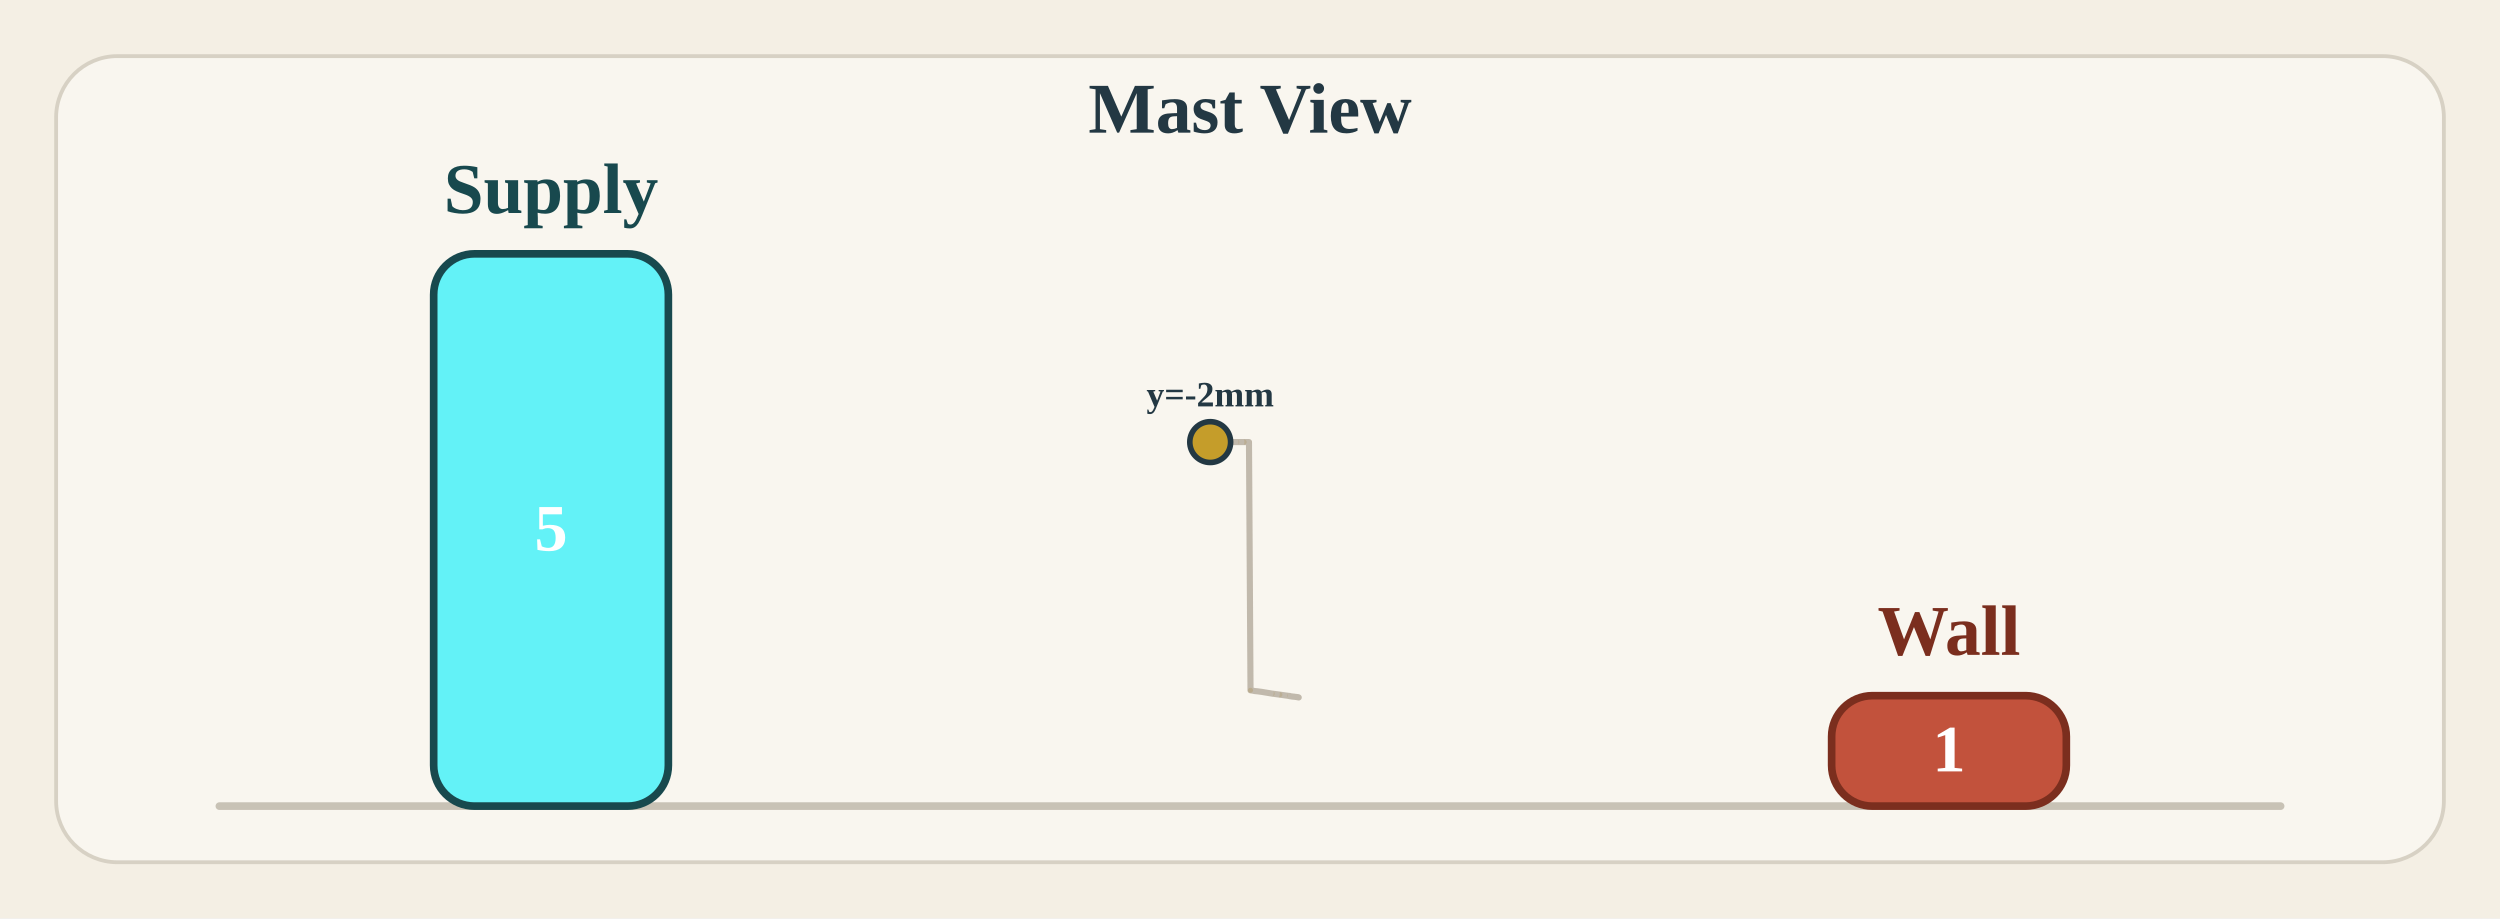
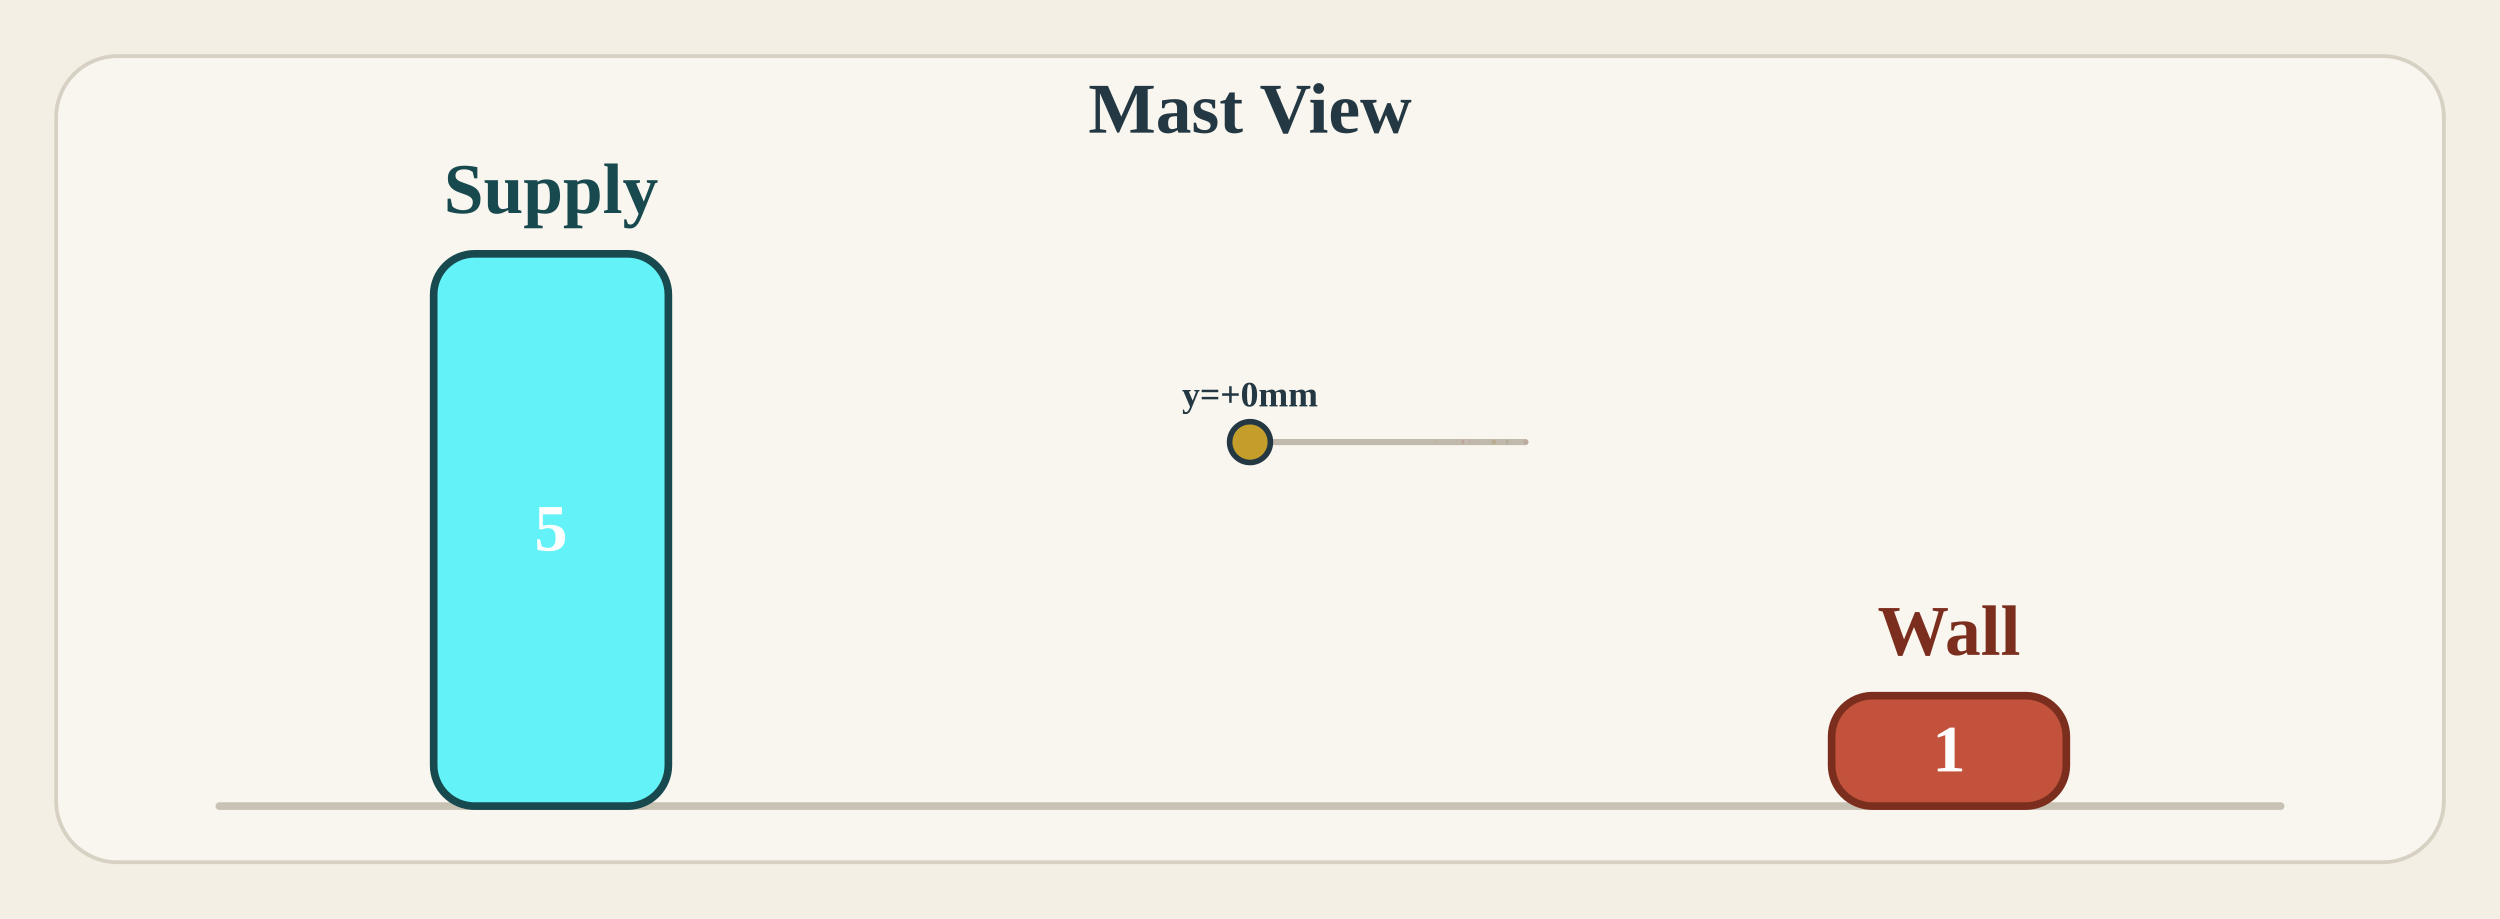
<svg xmlns="http://www.w3.org/2000/svg" width="980" height="360" viewBox="0 0 980 360">
  <rect width="100%" height="100%" fill="#f4efe4" />
  <rect x="22" y="22" width="936" height="316" rx="24" fill="#f9f6ef" stroke="#d7d1c4" stroke-width="1.5" />
  <text x="490.0" y="52.0" text-anchor="middle" font-size="28" font-weight="900" fill="#233843">Mast View</text>
  <line x1="86.0" y1="316.0" x2="894.0" y2="316.0" stroke="#c8c2b5" stroke-width="3" stroke-linecap="round" />
  <rect x="170.0" y="99.5" width="92.0" height="216.5" fill="#63f2f7" stroke="#18494e" stroke-width="3" rx="16" />
  <text x="216.0" y="83.5" text-anchor="middle" font-size="28" font-weight="600" fill="#18494e">Supply</text>
  <text x="216.0" y="215.8" text-anchor="middle" font-size="26" font-weight="700" fill="#ffffff">5</text>
  <rect x="718.0" y="272.7" width="92.0" height="43.3" fill="#c2523c" stroke="#7b2e1e" stroke-width="3" rx="16" />
  <text x="764.0" y="256.7" text-anchor="middle" font-size="28" font-weight="600" fill="#7b2e1e">Wall</text>
  <text x="764.0" y="302.4" text-anchor="middle" font-size="26" font-weight="700" fill="#ffffff">1</text>
-   <circle class="mast-history-dot" data-trend="unknown" cx="505.9" cy="272.9" r="2.0" fill="#7b7668" fill-opacity="0.51" stroke="#f9f6ef" stroke-width="2" />
-   <circle class="mast-history-dot" data-trend="neutral" cx="506.1" cy="272.9" r="2.0" fill="#c59d2a" fill-opacity="0.51" stroke="#f9f6ef" stroke-width="2" />
-   <circle class="mast-history-dot" data-trend="neutral" cx="505.6" cy="272.9" r="2.0" fill="#c59d2a" fill-opacity="0.52" stroke="#f9f6ef" stroke-width="2" />
-   <circle class="mast-history-dot" data-trend="neutral" cx="505.7" cy="272.9" r="2.0" fill="#c59d2a" fill-opacity="0.53" stroke="#f9f6ef" stroke-width="2" />
-   <circle class="mast-history-dot" data-trend="neutral" cx="505.4" cy="272.8" r="2.0" fill="#c59d2a" fill-opacity="0.53" stroke="#f9f6ef" stroke-width="2" />
-   <circle class="mast-history-dot" data-trend="neutral" cx="508.1" cy="273.2" r="2.0" fill="#c59d2a" fill-opacity="0.54" stroke="#f9f6ef" stroke-width="2" />
-   <circle class="mast-history-dot" data-trend="neutral" cx="505.6" cy="272.9" r="2.0" fill="#c59d2a" fill-opacity="0.55" stroke="#f9f6ef" stroke-width="2" />
-   <circle class="mast-history-dot" data-trend="neutral" cx="505.6" cy="272.9" r="2.0" fill="#c59d2a" fill-opacity="0.55" stroke="#f9f6ef" stroke-width="2" />
-   <circle class="mast-history-dot" data-trend="neutral" cx="505.5" cy="272.9" r="2.0" fill="#c59d2a" fill-opacity="0.56" stroke="#f9f6ef" stroke-width="2" />
-   <circle class="mast-history-dot" data-trend="neutral" cx="505.5" cy="272.9" r="2.0" fill="#c59d2a" fill-opacity="0.57" stroke="#f9f6ef" stroke-width="2" />
-   <circle class="mast-history-dot" data-trend="neutral" cx="505.5" cy="272.8" r="2.0" fill="#c59d2a" fill-opacity="0.57" stroke="#f9f6ef" stroke-width="2" />
-   <circle class="mast-history-dot" data-trend="neutral" cx="506.2" cy="273.0" r="2.0" fill="#c59d2a" fill-opacity="0.58" stroke="#f9f6ef" stroke-width="2" />
-   <circle class="mast-history-dot" data-trend="neutral" cx="507.0" cy="273.1" r="2.0" fill="#c59d2a" fill-opacity="0.59" stroke="#f9f6ef" stroke-width="2" />
-   <circle class="mast-history-dot" data-trend="neutral" cx="507.3" cy="273.1" r="2.0" fill="#c59d2a" fill-opacity="0.59" stroke="#f9f6ef" stroke-width="2" />
-   <circle class="mast-history-dot" data-trend="neutral" cx="507.5" cy="273.1" r="2.0" fill="#c59d2a" fill-opacity="0.60" stroke="#f9f6ef" stroke-width="2" />
-   <circle class="mast-history-dot" data-trend="neutral" cx="507.7" cy="273.2" r="2.0" fill="#c59d2a" fill-opacity="0.61" stroke="#f9f6ef" stroke-width="2" />
-   <circle class="mast-history-dot" data-trend="neutral" cx="508.0" cy="273.2" r="2.0" fill="#c59d2a" fill-opacity="0.61" stroke="#f9f6ef" stroke-width="2" />
-   <circle class="mast-history-dot" data-trend="neutral" cx="508.2" cy="273.2" r="2.0" fill="#c59d2a" fill-opacity="0.62" stroke="#f9f6ef" stroke-width="2" />
-   <circle class="mast-history-dot" data-trend="neutral" cx="508.4" cy="273.3" r="2.0" fill="#c59d2a" fill-opacity="0.63" stroke="#f9f6ef" stroke-width="2" />
-   <circle class="mast-history-dot" data-trend="neutral" cx="508.4" cy="273.3" r="2.0" fill="#c59d2a" fill-opacity="0.63" stroke="#f9f6ef" stroke-width="2" />
-   <circle class="mast-history-dot" data-trend="neutral" cx="508.5" cy="273.3" r="2.0" fill="#c59d2a" fill-opacity="0.64" stroke="#f9f6ef" stroke-width="2" />
-   <circle class="mast-history-dot" data-trend="neutral" cx="508.9" cy="273.3" r="2.0" fill="#c59d2a" fill-opacity="0.65" stroke="#f9f6ef" stroke-width="2" />
-   <circle class="mast-history-dot" data-trend="neutral" cx="508.8" cy="273.3" r="2.0" fill="#c59d2a" fill-opacity="0.65" stroke="#f9f6ef" stroke-width="2" />
-   <circle class="mast-history-dot" data-trend="neutral" cx="508.8" cy="273.3" r="2.0" fill="#c59d2a" fill-opacity="0.66" stroke="#f9f6ef" stroke-width="2" />
-   <circle class="mast-history-dot" data-trend="neutral" cx="508.8" cy="273.3" r="2.0" fill="#c59d2a" fill-opacity="0.67" stroke="#f9f6ef" stroke-width="2" />
-   <circle class="mast-history-dot" data-trend="neutral" cx="508.9" cy="273.3" r="2.0" fill="#c59d2a" fill-opacity="0.67" stroke="#f9f6ef" stroke-width="2" />
-   <circle class="mast-history-dot" data-trend="neutral" cx="509.0" cy="273.4" r="2.0" fill="#c59d2a" fill-opacity="0.68" stroke="#f9f6ef" stroke-width="2" />
-   <circle class="mast-history-dot" data-trend="neutral" cx="509.0" cy="273.4" r="2.0" fill="#c59d2a" fill-opacity="0.69" stroke="#f9f6ef" stroke-width="2" />
-   <circle class="mast-history-dot" data-trend="neutral" cx="509.1" cy="273.4" r="2.0" fill="#c59d2a" fill-opacity="0.69" stroke="#f9f6ef" stroke-width="2" />
-   <circle class="mast-history-dot" data-trend="neutral" cx="509.1" cy="273.4" r="2.0" fill="#c59d2a" fill-opacity="0.70" stroke="#f9f6ef" stroke-width="2" />
-   <circle class="mast-history-dot" data-trend="neutral" cx="509.1" cy="273.4" r="2.0" fill="#c59d2a" fill-opacity="0.71" stroke="#f9f6ef" stroke-width="2" />
-   <circle class="mast-history-dot" data-trend="neutral" cx="509.1" cy="273.4" r="2.0" fill="#c59d2a" fill-opacity="0.71" stroke="#f9f6ef" stroke-width="2" />
-   <circle class="mast-history-dot" data-trend="neutral" cx="508.8" cy="273.3" r="2.0" fill="#c59d2a" fill-opacity="0.72" stroke="#f9f6ef" stroke-width="2" />
-   <circle class="mast-history-dot" data-trend="neutral" cx="508.8" cy="273.3" r="2.0" fill="#c59d2a" fill-opacity="0.73" stroke="#f9f6ef" stroke-width="2" />
-   <circle class="mast-history-dot" data-trend="neutral" cx="508.2" cy="273.2" r="2.0" fill="#c59d2a" fill-opacity="0.73" stroke="#f9f6ef" stroke-width="2" />
-   <circle class="mast-history-dot" data-trend="neutral" cx="507.0" cy="273.1" r="2.0" fill="#c59d2a" fill-opacity="0.74" stroke="#f9f6ef" stroke-width="2" />
-   <circle class="mast-history-dot" data-trend="neutral" cx="505.7" cy="272.9" r="2.0" fill="#c59d2a" fill-opacity="0.75" stroke="#f9f6ef" stroke-width="2" />
-   <circle class="mast-history-dot" data-trend="neutral" cx="504.6" cy="272.7" r="2.0" fill="#c59d2a" fill-opacity="0.75" stroke="#f9f6ef" stroke-width="2" />
-   <circle class="mast-history-dot" data-trend="neutral" cx="504.6" cy="272.7" r="2.0" fill="#c59d2a" fill-opacity="0.76" stroke="#f9f6ef" stroke-width="2" />
-   <circle class="mast-history-dot" data-trend="neutral" cx="503.8" cy="272.6" r="2.0" fill="#c59d2a" fill-opacity="0.77" stroke="#f9f6ef" stroke-width="2" />
-   <circle class="mast-history-dot" data-trend="neutral" cx="501.7" cy="272.3" r="2.0" fill="#c59d2a" fill-opacity="0.77" stroke="#f9f6ef" stroke-width="2" />
-   <circle class="mast-history-dot" data-trend="neutral" cx="498.7" cy="271.9" r="2.0" fill="#c59d2a" fill-opacity="0.78" stroke="#f9f6ef" stroke-width="2" />
-   <circle class="mast-history-dot" data-trend="neutral" cx="496.3" cy="271.5" r="2.0" fill="#c59d2a" fill-opacity="0.79" stroke="#f9f6ef" stroke-width="2" />
-   <circle class="mast-history-dot" data-trend="neutral" cx="494.5" cy="271.2" r="2.0" fill="#c59d2a" fill-opacity="0.79" stroke="#f9f6ef" stroke-width="2" />
-   <circle class="mast-history-dot" data-trend="neutral" cx="493.0" cy="271.0" r="2.0" fill="#c59d2a" fill-opacity="0.80" stroke="#f9f6ef" stroke-width="2" />
-   <circle class="mast-history-dot" data-trend="neutral" cx="491.9" cy="270.9" r="2.0" fill="#c59d2a" fill-opacity="0.81" stroke="#f9f6ef" stroke-width="2" />
-   <circle class="mast-history-dot" data-trend="neutral" cx="490.9" cy="270.7" r="2.0" fill="#c59d2a" fill-opacity="0.81" stroke="#f9f6ef" stroke-width="2" />
-   <circle class="mast-history-dot" data-trend="neutral" cx="490.2" cy="270.6" r="2.0" fill="#c59d2a" fill-opacity="0.82" stroke="#f9f6ef" stroke-width="2" />
-   <circle class="mast-history-dot" data-trend="neutral" cx="490.2" cy="270.6" r="2.0" fill="#c59d2a" fill-opacity="0.83" stroke="#f9f6ef" stroke-width="2" />
-   <circle class="mast-history-dot" data-trend="neutral" cx="489.6" cy="173.3" r="2.0" fill="#c59d2a" fill-opacity="0.83" stroke="#f9f6ef" stroke-width="2" />
-   <circle class="mast-history-dot" data-trend="neutral" cx="487.7" cy="173.3" r="2.0" fill="#c59d2a" fill-opacity="0.84" stroke="#f9f6ef" stroke-width="2" />
-   <circle class="mast-history-dot" data-trend="neutral" cx="484.8" cy="173.3" r="2.0" fill="#c59d2a" fill-opacity="0.85" stroke="#f9f6ef" stroke-width="2" />
-   <circle class="mast-history-dot" data-trend="neutral" cx="482.5" cy="173.3" r="2.0" fill="#c59d2a" fill-opacity="0.85" stroke="#f9f6ef" stroke-width="2" />
-   <circle class="mast-history-dot" data-trend="neutral" cx="480.5" cy="173.3" r="2.0" fill="#c59d2a" fill-opacity="0.86" stroke="#f9f6ef" stroke-width="2" />
-   <circle class="mast-history-dot" data-trend="neutral" cx="478.8" cy="173.3" r="2.0" fill="#c59d2a" fill-opacity="0.87" stroke="#f9f6ef" stroke-width="2" />
-   <circle class="mast-history-dot" data-trend="neutral" cx="477.6" cy="173.3" r="2.0" fill="#c59d2a" fill-opacity="0.87" stroke="#f9f6ef" stroke-width="2" />
-   <circle class="mast-history-dot" data-trend="neutral" cx="476.6" cy="173.3" r="2.0" fill="#c59d2a" fill-opacity="0.88" stroke="#f9f6ef" stroke-width="2" />
-   <circle class="mast-history-dot" data-trend="neutral" cx="475.5" cy="173.3" r="6.0" fill="#c59d2a" fill-opacity="0.89" stroke="#f9f6ef" stroke-width="2" />
-   <circle class="mast-history-dot" data-trend="neutral" cx="474.9" cy="173.3" r="6.0" fill="#c59d2a" fill-opacity="0.89" stroke="#f9f6ef" stroke-width="2" />
-   <circle class="mast-history-dot" data-trend="neutral" cx="474.4" cy="173.3" r="6.0" fill="#c59d2a" fill-opacity="0.90" stroke="#f9f6ef" stroke-width="2" />
+   <circle class="mast-history-dot" data-trend="unknown" cx="490.0" cy="173.3" r="2.0" fill="#7b7668" fill-opacity="0.51" stroke="#f9f6ef" stroke-width="2" />
+   <circle class="mast-history-dot" data-trend="neutral" cx="490.0" cy="173.3" r="2.0" fill="#c59d2a" fill-opacity="0.51" stroke="#f9f6ef" stroke-width="2" />
+   <circle class="mast-history-dot" data-trend="neutral" cx="490.0" cy="173.3" r="2.0" fill="#c59d2a" fill-opacity="0.52" stroke="#f9f6ef" stroke-width="2" />
+   <circle class="mast-history-dot" data-trend="further" cx="598.0" cy="173.3" r="2.0" fill="#d94841" fill-opacity="0.53" stroke="#f9f6ef" stroke-width="2" />
+   <circle class="mast-history-dot" data-trend="closer" cx="590.4" cy="173.3" r="2.0" fill="#2f9e44" fill-opacity="0.53" stroke="#f9f6ef" stroke-width="2" />
+   <circle class="mast-history-dot" data-trend="closer" cx="587.3" cy="173.3" r="2.0" fill="#2f9e44" fill-opacity="0.54" stroke="#f9f6ef" stroke-width="2" />
+   <circle class="mast-history-dot" data-trend="closer" cx="581.8" cy="173.3" r="2.0" fill="#2f9e44" fill-opacity="0.55" stroke="#f9f6ef" stroke-width="2" />
+   <circle class="mast-history-dot" data-trend="neutral" cx="581.8" cy="173.3" r="2.0" fill="#c59d2a" fill-opacity="0.55" stroke="#f9f6ef" stroke-width="2" />
+   <circle class="mast-history-dot" data-trend="closer" cx="577.4" cy="173.3" r="2.0" fill="#2f9e44" fill-opacity="0.56" stroke="#f9f6ef" stroke-width="2" />
+   <circle class="mast-history-dot" data-trend="closer" cx="574.1" cy="173.3" r="2.0" fill="#2f9e44" fill-opacity="0.57" stroke="#f9f6ef" stroke-width="2" />
+   <circle class="mast-history-dot" data-trend="closer" cx="571.4" cy="173.3" r="2.0" fill="#2f9e44" fill-opacity="0.57" stroke="#f9f6ef" stroke-width="2" />
+   <circle class="mast-history-dot" data-trend="closer" cx="569.1" cy="173.3" r="2.0" fill="#2f9e44" fill-opacity="0.58" stroke="#f9f6ef" stroke-width="2" />
+   <circle class="mast-history-dot" data-trend="closer" cx="567.4" cy="173.3" r="2.0" fill="#2f9e44" fill-opacity="0.59" stroke="#f9f6ef" stroke-width="2" />
+   <circle class="mast-history-dot" data-trend="neutral" cx="565.9" cy="173.3" r="2.0" fill="#c59d2a" fill-opacity="0.59" stroke="#f9f6ef" stroke-width="2" />
+   <circle class="mast-history-dot" data-trend="neutral" cx="564.8" cy="173.3" r="2.0" fill="#c59d2a" fill-opacity="0.60" stroke="#f9f6ef" stroke-width="2" />
+   <circle class="mast-history-dot" data-trend="neutral" cx="563.8" cy="173.3" r="2.0" fill="#c59d2a" fill-opacity="0.61" stroke="#f9f6ef" stroke-width="2" />
+   <circle class="mast-history-dot" data-trend="neutral" cx="563.0" cy="173.3" r="2.0" fill="#c59d2a" fill-opacity="0.61" stroke="#f9f6ef" stroke-width="2" />
+   <circle class="mast-history-dot" data-trend="neutral" cx="563.0" cy="173.3" r="2.0" fill="#c59d2a" fill-opacity="0.62" stroke="#f9f6ef" stroke-width="2" />
+   <circle class="mast-history-dot" data-trend="neutral" cx="562.4" cy="173.3" r="2.0" fill="#c59d2a" fill-opacity="0.63" stroke="#f9f6ef" stroke-width="2" />
+   <circle class="mast-history-dot" data-trend="neutral" cx="563.5" cy="173.3" r="2.0" fill="#c59d2a" fill-opacity="0.63" stroke="#f9f6ef" stroke-width="2" />
+   <circle class="mast-history-dot" data-trend="further" cx="565.7" cy="173.3" r="2.0" fill="#d94841" fill-opacity="0.64" stroke="#f9f6ef" stroke-width="2" />
+   <circle class="mast-history-dot" data-trend="further" cx="567.5" cy="173.3" r="2.0" fill="#d94841" fill-opacity="0.65" stroke="#f9f6ef" stroke-width="2" />
+   <circle class="mast-history-dot" data-trend="neutral" cx="568.9" cy="173.3" r="2.0" fill="#c59d2a" fill-opacity="0.65" stroke="#f9f6ef" stroke-width="2" />
+   <circle class="mast-history-dot" data-trend="neutral" cx="570.1" cy="173.3" r="2.0" fill="#c59d2a" fill-opacity="0.66" stroke="#f9f6ef" stroke-width="2" />
+   <circle class="mast-history-dot" data-trend="neutral" cx="571.0" cy="173.3" r="2.0" fill="#c59d2a" fill-opacity="0.67" stroke="#f9f6ef" stroke-width="2" />
+   <circle class="mast-history-dot" data-trend="neutral" cx="571.0" cy="173.3" r="2.0" fill="#c59d2a" fill-opacity="0.67" stroke="#f9f6ef" stroke-width="2" />
+   <circle class="mast-history-dot" data-trend="neutral" cx="571.7" cy="173.3" r="2.0" fill="#c59d2a" fill-opacity="0.68" stroke="#f9f6ef" stroke-width="2" />
+   <circle class="mast-history-dot" data-trend="further" cx="573.8" cy="173.3" r="2.0" fill="#d94841" fill-opacity="0.69" stroke="#f9f6ef" stroke-width="2" />
+   <circle class="mast-history-dot" data-trend="further" cx="576.9" cy="173.3" r="2.0" fill="#d94841" fill-opacity="0.69" stroke="#f9f6ef" stroke-width="2" />
+   <circle class="mast-history-dot" data-trend="further" cx="579.3" cy="173.3" r="2.0" fill="#d94841" fill-opacity="0.70" stroke="#f9f6ef" stroke-width="2" />
+   <circle class="mast-history-dot" data-trend="further" cx="581.3" cy="173.3" r="2.0" fill="#d94841" fill-opacity="0.71" stroke="#f9f6ef" stroke-width="2" />
+   <circle class="mast-history-dot" data-trend="neutral" cx="582.9" cy="173.3" r="2.0" fill="#c59d2a" fill-opacity="0.71" stroke="#f9f6ef" stroke-width="2" />
+   <circle class="mast-history-dot" data-trend="neutral" cx="584.1" cy="173.3" r="2.0" fill="#c59d2a" fill-opacity="0.72" stroke="#f9f6ef" stroke-width="2" />
+   <circle class="mast-history-dot" data-trend="neutral" cx="584.1" cy="173.3" r="2.0" fill="#c59d2a" fill-opacity="0.73" stroke="#f9f6ef" stroke-width="2" />
+   <circle class="mast-history-dot" data-trend="neutral" cx="585.2" cy="173.3" r="2.0" fill="#c59d2a" fill-opacity="0.73" stroke="#f9f6ef" stroke-width="2" />
+   <circle class="mast-history-dot" data-trend="neutral" cx="585.6" cy="173.3" r="2.0" fill="#c59d2a" fill-opacity="0.74" stroke="#f9f6ef" stroke-width="2" />
+   <circle class="mast-history-dot" data-trend="neutral" cx="585.6" cy="173.3" r="2.0" fill="#c59d2a" fill-opacity="0.75" stroke="#f9f6ef" stroke-width="2" />
+   <circle class="mast-history-dot" data-trend="neutral" cx="585.6" cy="173.3" r="2.0" fill="#c59d2a" fill-opacity="0.75" stroke="#f9f6ef" stroke-width="2" />
+   <circle class="mast-history-dot" data-trend="closer" cx="490.0" cy="173.3" r="2.0" fill="#2f9e44" fill-opacity="0.76" stroke="#f9f6ef" stroke-width="2" />
+   <circle class="mast-history-dot" data-trend="neutral" cx="490.0" cy="173.3" r="2.0" fill="#c59d2a" fill-opacity="0.77" stroke="#f9f6ef" stroke-width="2" />
+   <circle class="mast-history-dot" data-trend="neutral" cx="490.0" cy="173.3" r="2.0" fill="#c59d2a" fill-opacity="0.77" stroke="#f9f6ef" stroke-width="2" />
+   <circle class="mast-history-dot" data-trend="neutral" cx="490.0" cy="173.3" r="2.0" fill="#c59d2a" fill-opacity="0.78" stroke="#f9f6ef" stroke-width="2" />
+   <circle class="mast-history-dot" data-trend="neutral" cx="490.0" cy="173.3" r="2.0" fill="#c59d2a" fill-opacity="0.79" stroke="#f9f6ef" stroke-width="2" />
+   <circle class="mast-history-dot" data-trend="neutral" cx="490.0" cy="173.3" r="2.0" fill="#c59d2a" fill-opacity="0.79" stroke="#f9f6ef" stroke-width="2" />
+   <circle class="mast-history-dot" data-trend="neutral" cx="490.0" cy="173.3" r="2.0" fill="#c59d2a" fill-opacity="0.80" stroke="#f9f6ef" stroke-width="2" />
+   <circle class="mast-history-dot" data-trend="neutral" cx="490.0" cy="173.3" r="2.0" fill="#c59d2a" fill-opacity="0.81" stroke="#f9f6ef" stroke-width="2" />
+   <circle class="mast-history-dot" data-trend="neutral" cx="490.0" cy="173.3" r="2.0" fill="#c59d2a" fill-opacity="0.81" stroke="#f9f6ef" stroke-width="2" />
+   <circle class="mast-history-dot" data-trend="neutral" cx="490.0" cy="173.3" r="2.0" fill="#c59d2a" fill-opacity="0.82" stroke="#f9f6ef" stroke-width="2" />
+   <circle class="mast-history-dot" data-trend="neutral" cx="490.0" cy="173.3" r="2.0" fill="#c59d2a" fill-opacity="0.83" stroke="#f9f6ef" stroke-width="2" />
+   <circle class="mast-history-dot" data-trend="neutral" cx="490.0" cy="173.3" r="2.0" fill="#c59d2a" fill-opacity="0.83" stroke="#f9f6ef" stroke-width="2" />
+   <circle class="mast-history-dot" data-trend="neutral" cx="490.0" cy="173.3" r="2.0" fill="#c59d2a" fill-opacity="0.84" stroke="#f9f6ef" stroke-width="2" />
+   <circle class="mast-history-dot" data-trend="neutral" cx="490.0" cy="173.3" r="2.0" fill="#c59d2a" fill-opacity="0.85" stroke="#f9f6ef" stroke-width="2" />
+   <circle class="mast-history-dot" data-trend="neutral" cx="490.0" cy="173.3" r="2.0" fill="#c59d2a" fill-opacity="0.85" stroke="#f9f6ef" stroke-width="2" />
+   <circle class="mast-history-dot" data-trend="neutral" cx="490.0" cy="173.3" r="2.0" fill="#c59d2a" fill-opacity="0.86" stroke="#f9f6ef" stroke-width="2" />
+   <circle class="mast-history-dot" data-trend="neutral" cx="490.0" cy="173.3" r="2.0" fill="#c59d2a" fill-opacity="0.87" stroke="#f9f6ef" stroke-width="2" />
+   <circle class="mast-history-dot" data-trend="neutral" cx="490.0" cy="173.3" r="2.0" fill="#c59d2a" fill-opacity="0.87" stroke="#f9f6ef" stroke-width="2" />
+   <circle class="mast-history-dot" data-trend="neutral" cx="490.0" cy="173.3" r="2.0" fill="#c59d2a" fill-opacity="0.88" stroke="#f9f6ef" stroke-width="2" />
+   <circle class="mast-history-dot" data-trend="neutral" cx="490.0" cy="173.3" r="6.0" fill="#c59d2a" fill-opacity="0.89" stroke="#f9f6ef" stroke-width="2" />
+   <circle class="mast-history-dot" data-trend="neutral" cx="490.0" cy="173.3" r="6.0" fill="#c59d2a" fill-opacity="0.89" stroke="#f9f6ef" stroke-width="2" />
+   <circle class="mast-history-dot" data-trend="neutral" cx="490.0" cy="173.3" r="6.0" fill="#c59d2a" fill-opacity="0.90" stroke="#f9f6ef" stroke-width="2" />
  <g id="mast-history">
-     <polyline class="mast-history-path" points="508.1,273.2 505.6,272.9 505.6,272.9 505.5,272.9 505.5,272.9 505.5,272.8 506.2,273.0 507.0,273.1 507.3,273.1 507.5,273.1 507.7,273.2 508.0,273.2 508.2,273.2 508.4,273.3 508.4,273.3 508.5,273.3 508.9,273.3 508.8,273.3 508.8,273.3 508.8,273.3 508.9,273.3 509.0,273.4 509.0,273.4 509.1,273.4 509.1,273.4 509.1,273.4 509.1,273.4 508.8,273.3 508.8,273.3 508.2,273.2 507.0,273.1 505.7,272.9 504.6,272.7 504.6,272.7 503.8,272.6 501.7,272.3 498.7,271.9 496.3,271.5 494.5,271.2 493.0,271.0 491.9,270.9 490.9,270.7 490.2,270.6 490.2,270.6 489.6,173.3 487.7,173.3 484.8,173.3 482.5,173.3 480.5,173.3 478.8,173.3 477.6,173.3 476.6,173.3 475.5,173.3 474.9,173.3 474.4,173.3" fill="none" stroke="#b7aea0" stroke-width="2.4" stroke-linecap="round" stroke-linejoin="round" opacity="0.85" />
+     <polyline class="mast-history-path" points="490.0,173.3 490.0,173.3 490.0,173.3 598.0,173.3 590.4,173.3 587.3,173.3 581.8,173.3 581.8,173.3 577.4,173.3 574.1,173.3 571.4,173.3 569.1,173.3 567.4,173.3 565.9,173.3 564.8,173.3 563.8,173.3 563.0,173.3 563.0,173.3 562.4,173.3 563.5,173.3 565.7,173.3 567.5,173.3 568.9,173.3 570.1,173.3 571.0,173.3 571.0,173.3 571.7,173.3 573.8,173.3 576.9,173.3 579.3,173.3 581.3,173.3 582.9,173.3 584.1,173.3 584.1,173.3 585.2,173.3 585.6,173.3 585.6,173.3 585.6,173.3 490.0,173.3 490.0,173.3 490.0,173.3 490.0,173.3 490.0,173.3 490.0,173.3 490.0,173.3 490.0,173.3 490.0,173.3 490.0,173.3 490.0,173.3 490.0,173.3 490.0,173.3 490.0,173.3 490.0,173.3 490.0,173.3 490.0,173.3 490.0,173.3 490.0,173.3 490.0,173.3 490.0,173.3 490.0,173.3" fill="none" stroke="#b7aea0" stroke-width="2.4" stroke-linecap="round" stroke-linejoin="round" opacity="0.85" />
  </g>
-   <circle class="mast-camera-dot" data-trend="neutral" cx="474.4" cy="173.3" r="8.0" fill="#c59d2a" stroke="#233843" stroke-width="2.2" />
-   <text x="474.4" y="159.3" text-anchor="middle" font-size="14" font-weight="600" fill="#233843">y=-2mm</text>
+   <circle class="mast-camera-dot" data-trend="neutral" cx="490.0" cy="173.3" r="8.0" fill="#c59d2a" stroke="#233843" stroke-width="2.2" />
+   <text x="490.0" y="159.3" text-anchor="middle" font-size="14" font-weight="600" fill="#233843">y=+0mm</text>
</svg>
